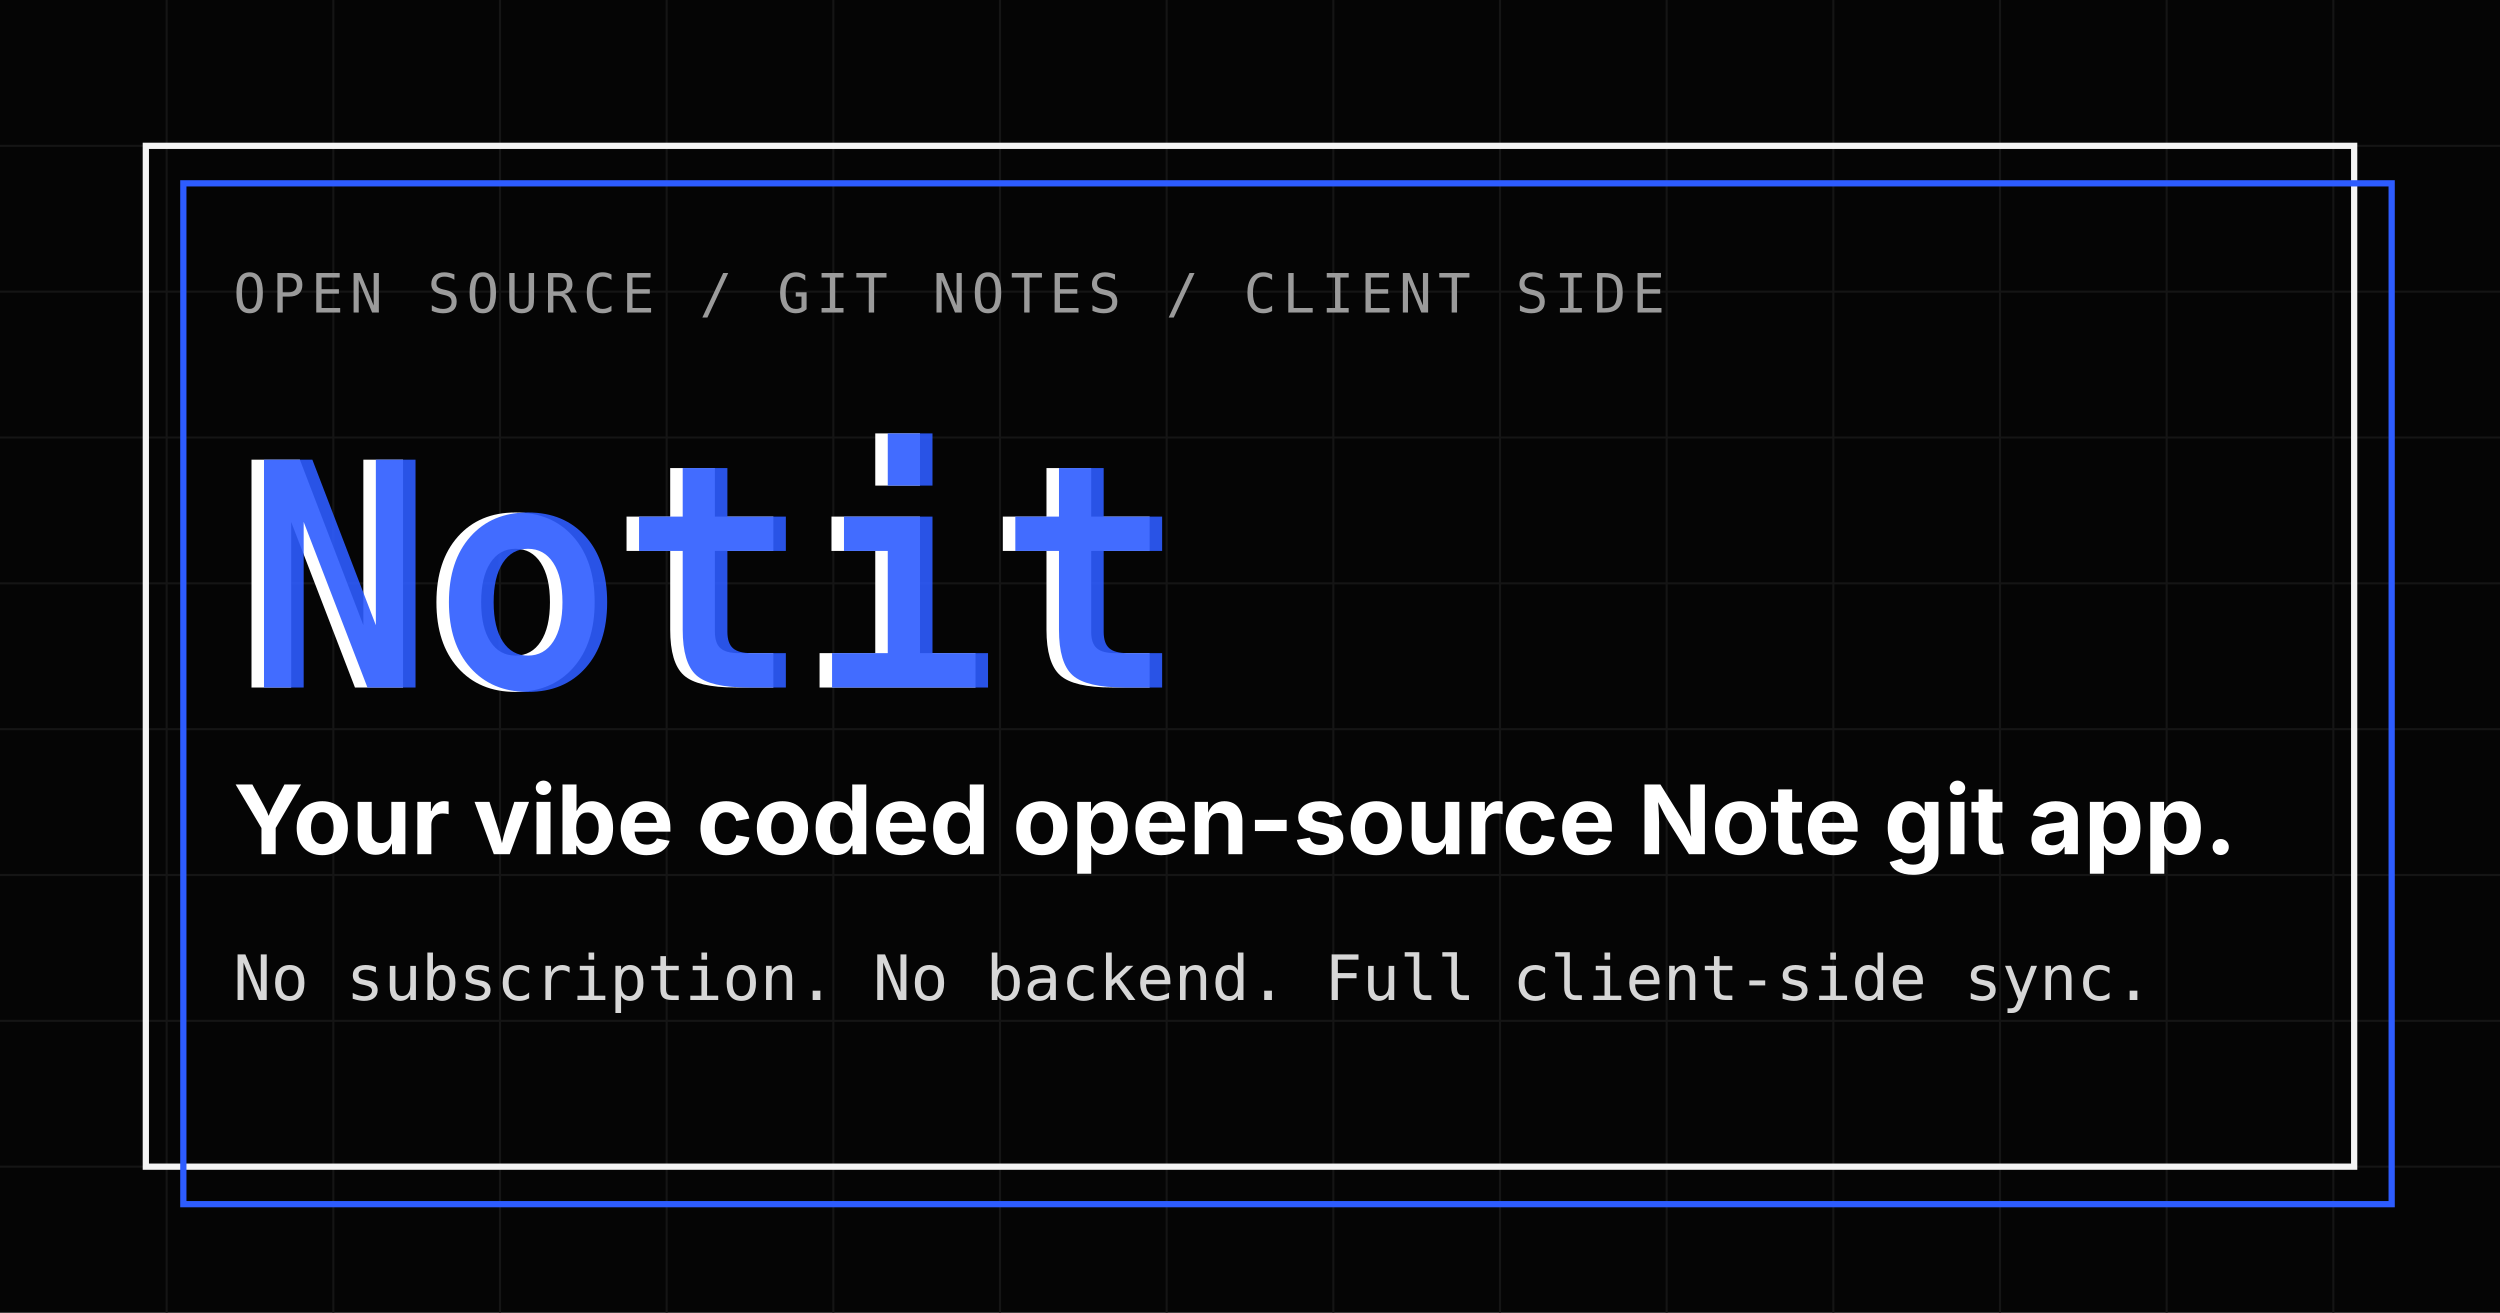
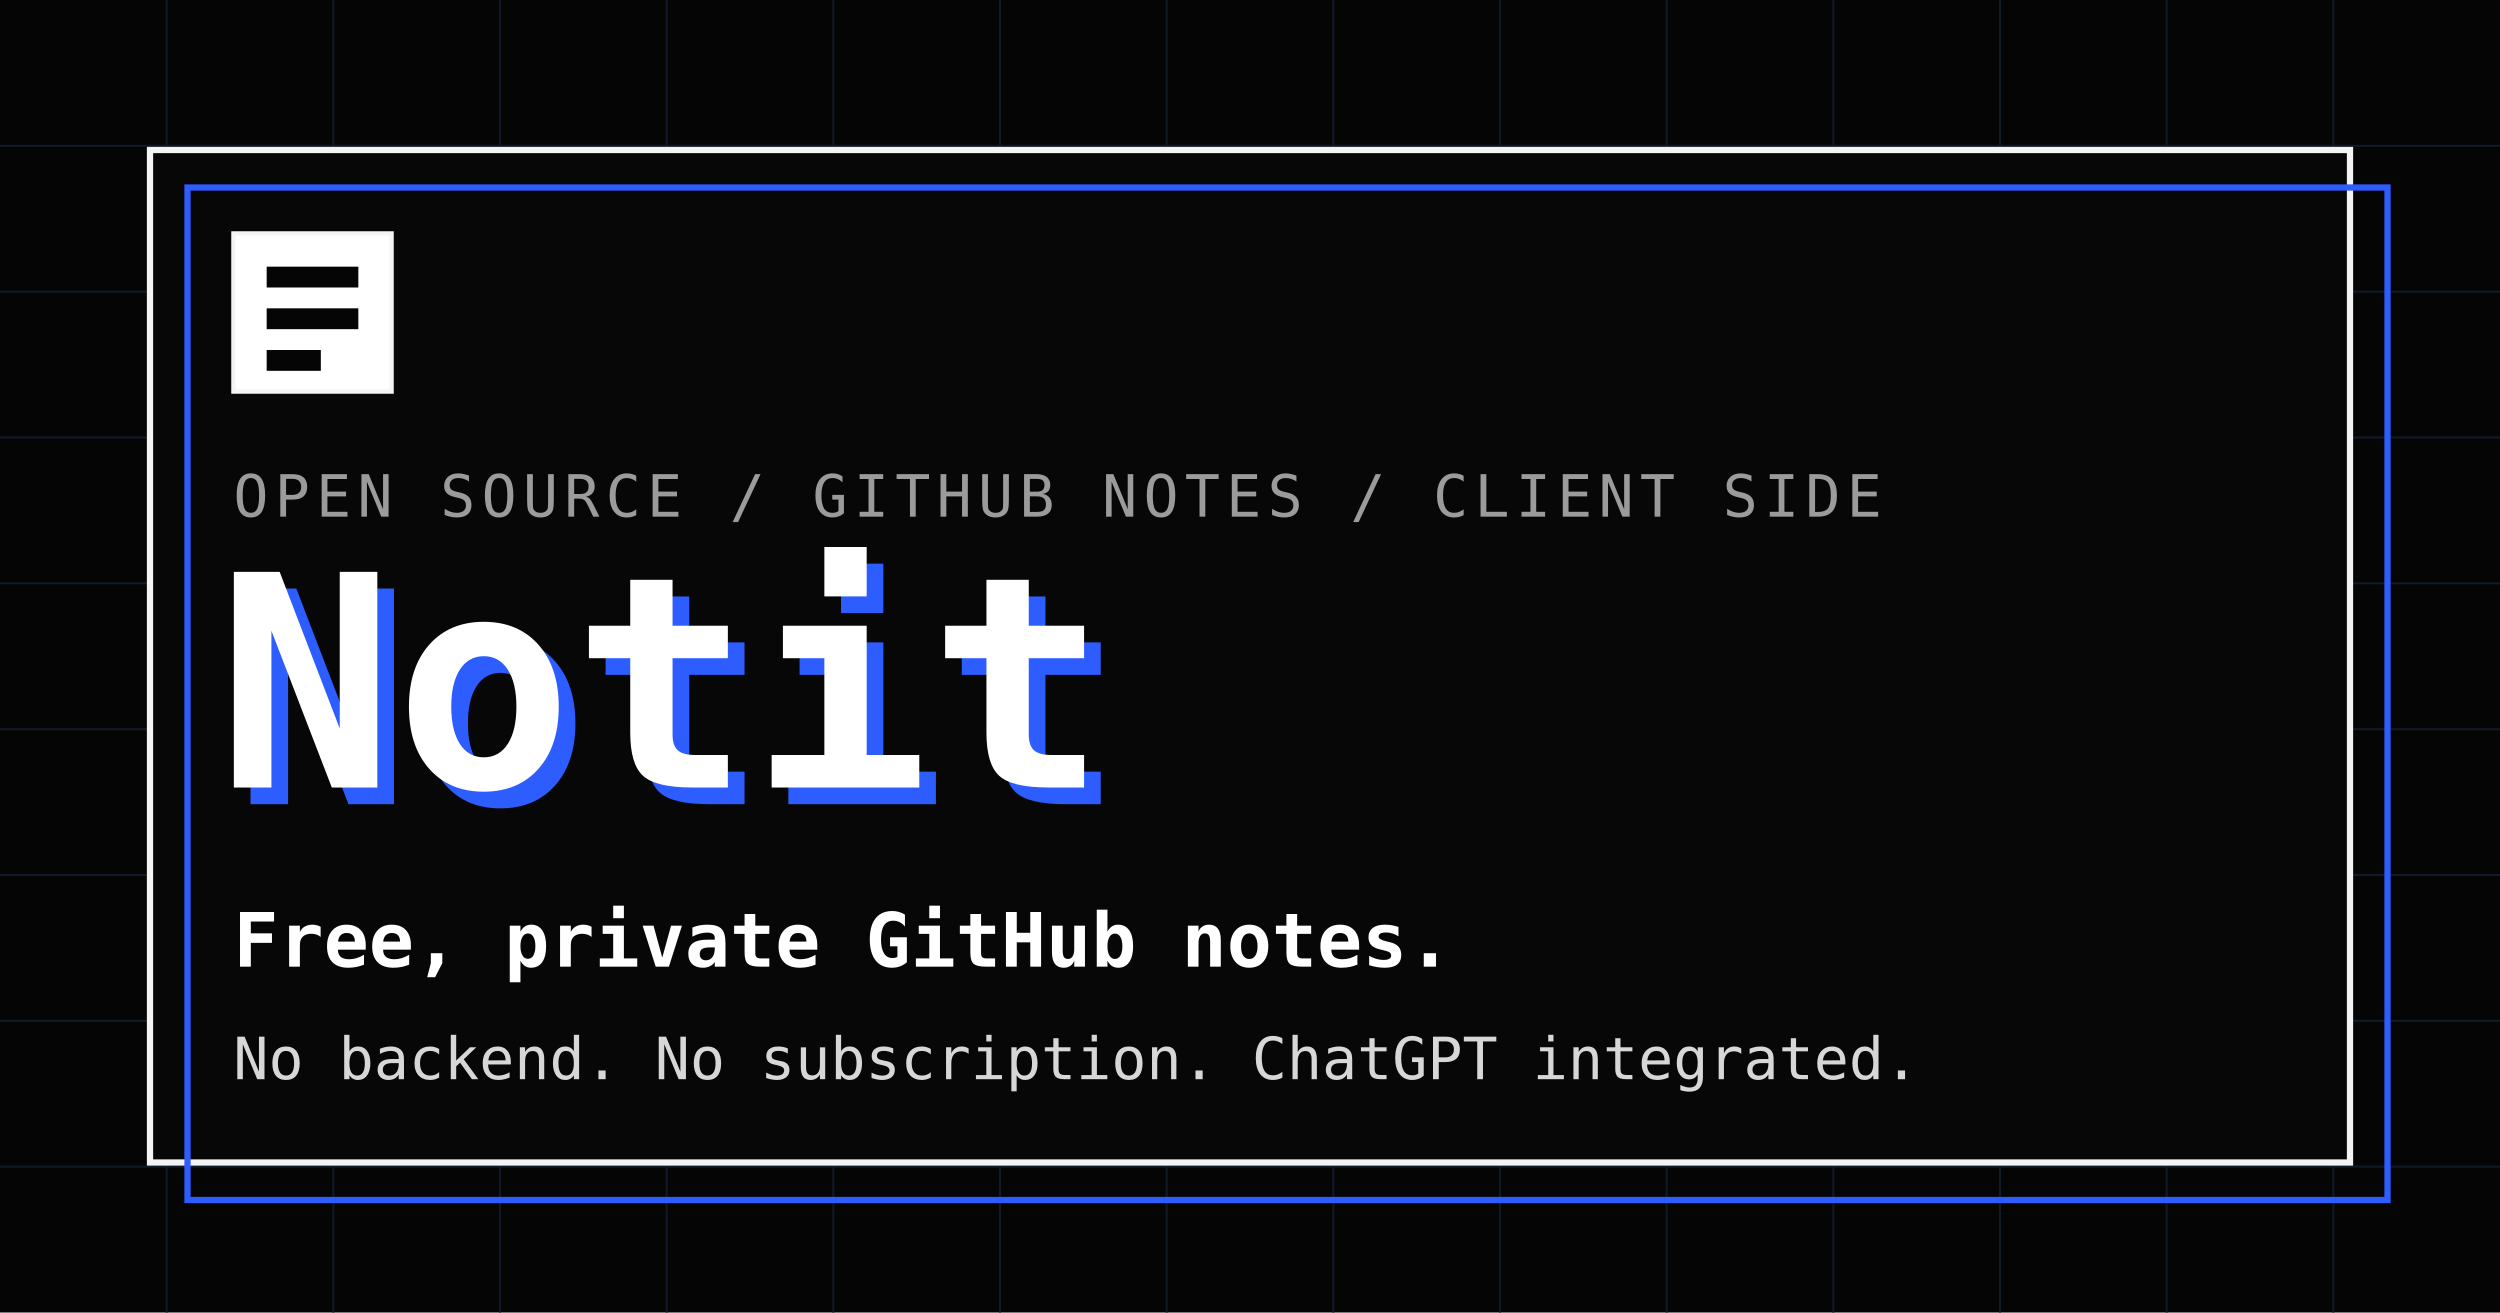
<svg xmlns="http://www.w3.org/2000/svg" width="1200" height="630" viewBox="0 0 1200 630" role="img" aria-labelledby="title desc">
  <rect width="1200" height="630" fill="#050505" />
-   <path d="M0 0h1200v630H0z" fill="#050505" />
-   <g stroke="#151515" stroke-width="1">
+   <g stroke="#111827" stroke-width="1">
    <path d="M0 70h1200M0 140h1200M0 210h1200M0 280h1200M0 350h1200M0 420h1200M0 490h1200M0 560h1200" />
    <path d="M80 0v630M160 0v630M240 0v630M320 0v630M400 0v630M480 0v630M560 0v630M640 0v630M720 0v630M800 0v630M880 0v630M960 0v630M1040 0v630M1120 0v630" />
  </g>
-   <rect x="70" y="70" width="1060" height="490" fill="none" stroke="#f4f4f4" stroke-width="3" />
-   <rect x="88" y="88" width="1060" height="490" fill="none" stroke="#2d5cff" stroke-width="3" />
-   <text x="112" y="150" fill="#9b9b9b" font-family="Menlo, Monaco, Consolas, monospace" font-size="26" letter-spacing="3">OPEN SOURCE / GIT NOTES / CLIENT SIDE</text>
-   <text x="112" y="330" fill="#ffffff" font-family="Menlo, Monaco, Consolas, monospace" font-size="150" font-weight="800">Notit</text>
-   <text x="118" y="330" fill="#2d5cff" font-family="Menlo, Monaco, Consolas, monospace" font-size="150" font-weight="800" opacity="0.9">Notit</text>
-   <text x="112" y="410" fill="#ffffff" font-family="Inter, Arial, sans-serif" font-size="46" font-weight="700">Your vibe coded open-source Note git app.</text>
-   <text x="112" y="480" fill="#d7d7d7" font-family="Menlo, Monaco, Consolas, monospace" font-size="30">No subscription. No backend. Full client-side sync.</text>
+   <rect x="72" y="72" width="1056" height="486" fill="#070707" stroke="#f4f4f4" stroke-width="3" />
+   <rect x="90" y="90" width="1056" height="486" fill="none" stroke="#2d5cff" stroke-width="3" />
+   <rect x="112" y="112" width="76" height="76" fill="#fff" stroke="#f4f4f4" stroke-width="2" />
+   <rect x="128" y="128" width="44" height="10" fill="#050505" />
+   <rect x="128" y="148" width="44" height="10" fill="#050505" />
+   <rect x="128" y="168" width="26" height="10" fill="#050505" />
+   <text x="112" y="248" fill="#9b9b9b" font-family="Menlo, Monaco, Consolas, monospace" font-size="28" letter-spacing="3">OPEN SOURCE / GITHUB NOTES / CLIENT SIDE</text>
+   <text x="112" y="386" fill="#2d5cff" font-family="Menlo, Monaco, Consolas, monospace" font-size="142" font-weight="800">Notit</text>
+   <text x="104" y="378" fill="#ffffff" font-family="Menlo, Monaco, Consolas, monospace" font-size="142" font-weight="800">Notit</text>
+   <text x="112" y="464" fill="#ffffff" font-family="Menlo, Monaco, Consolas, monospace" font-size="36" font-weight="700">Free, private GitHub notes.</text>
+   <text x="112" y="518" fill="#d7d7d7" font-family="Menlo, Monaco, Consolas, monospace" font-size="28">No backend. No subscription. ChatGPT integrated.</text>
</svg>
